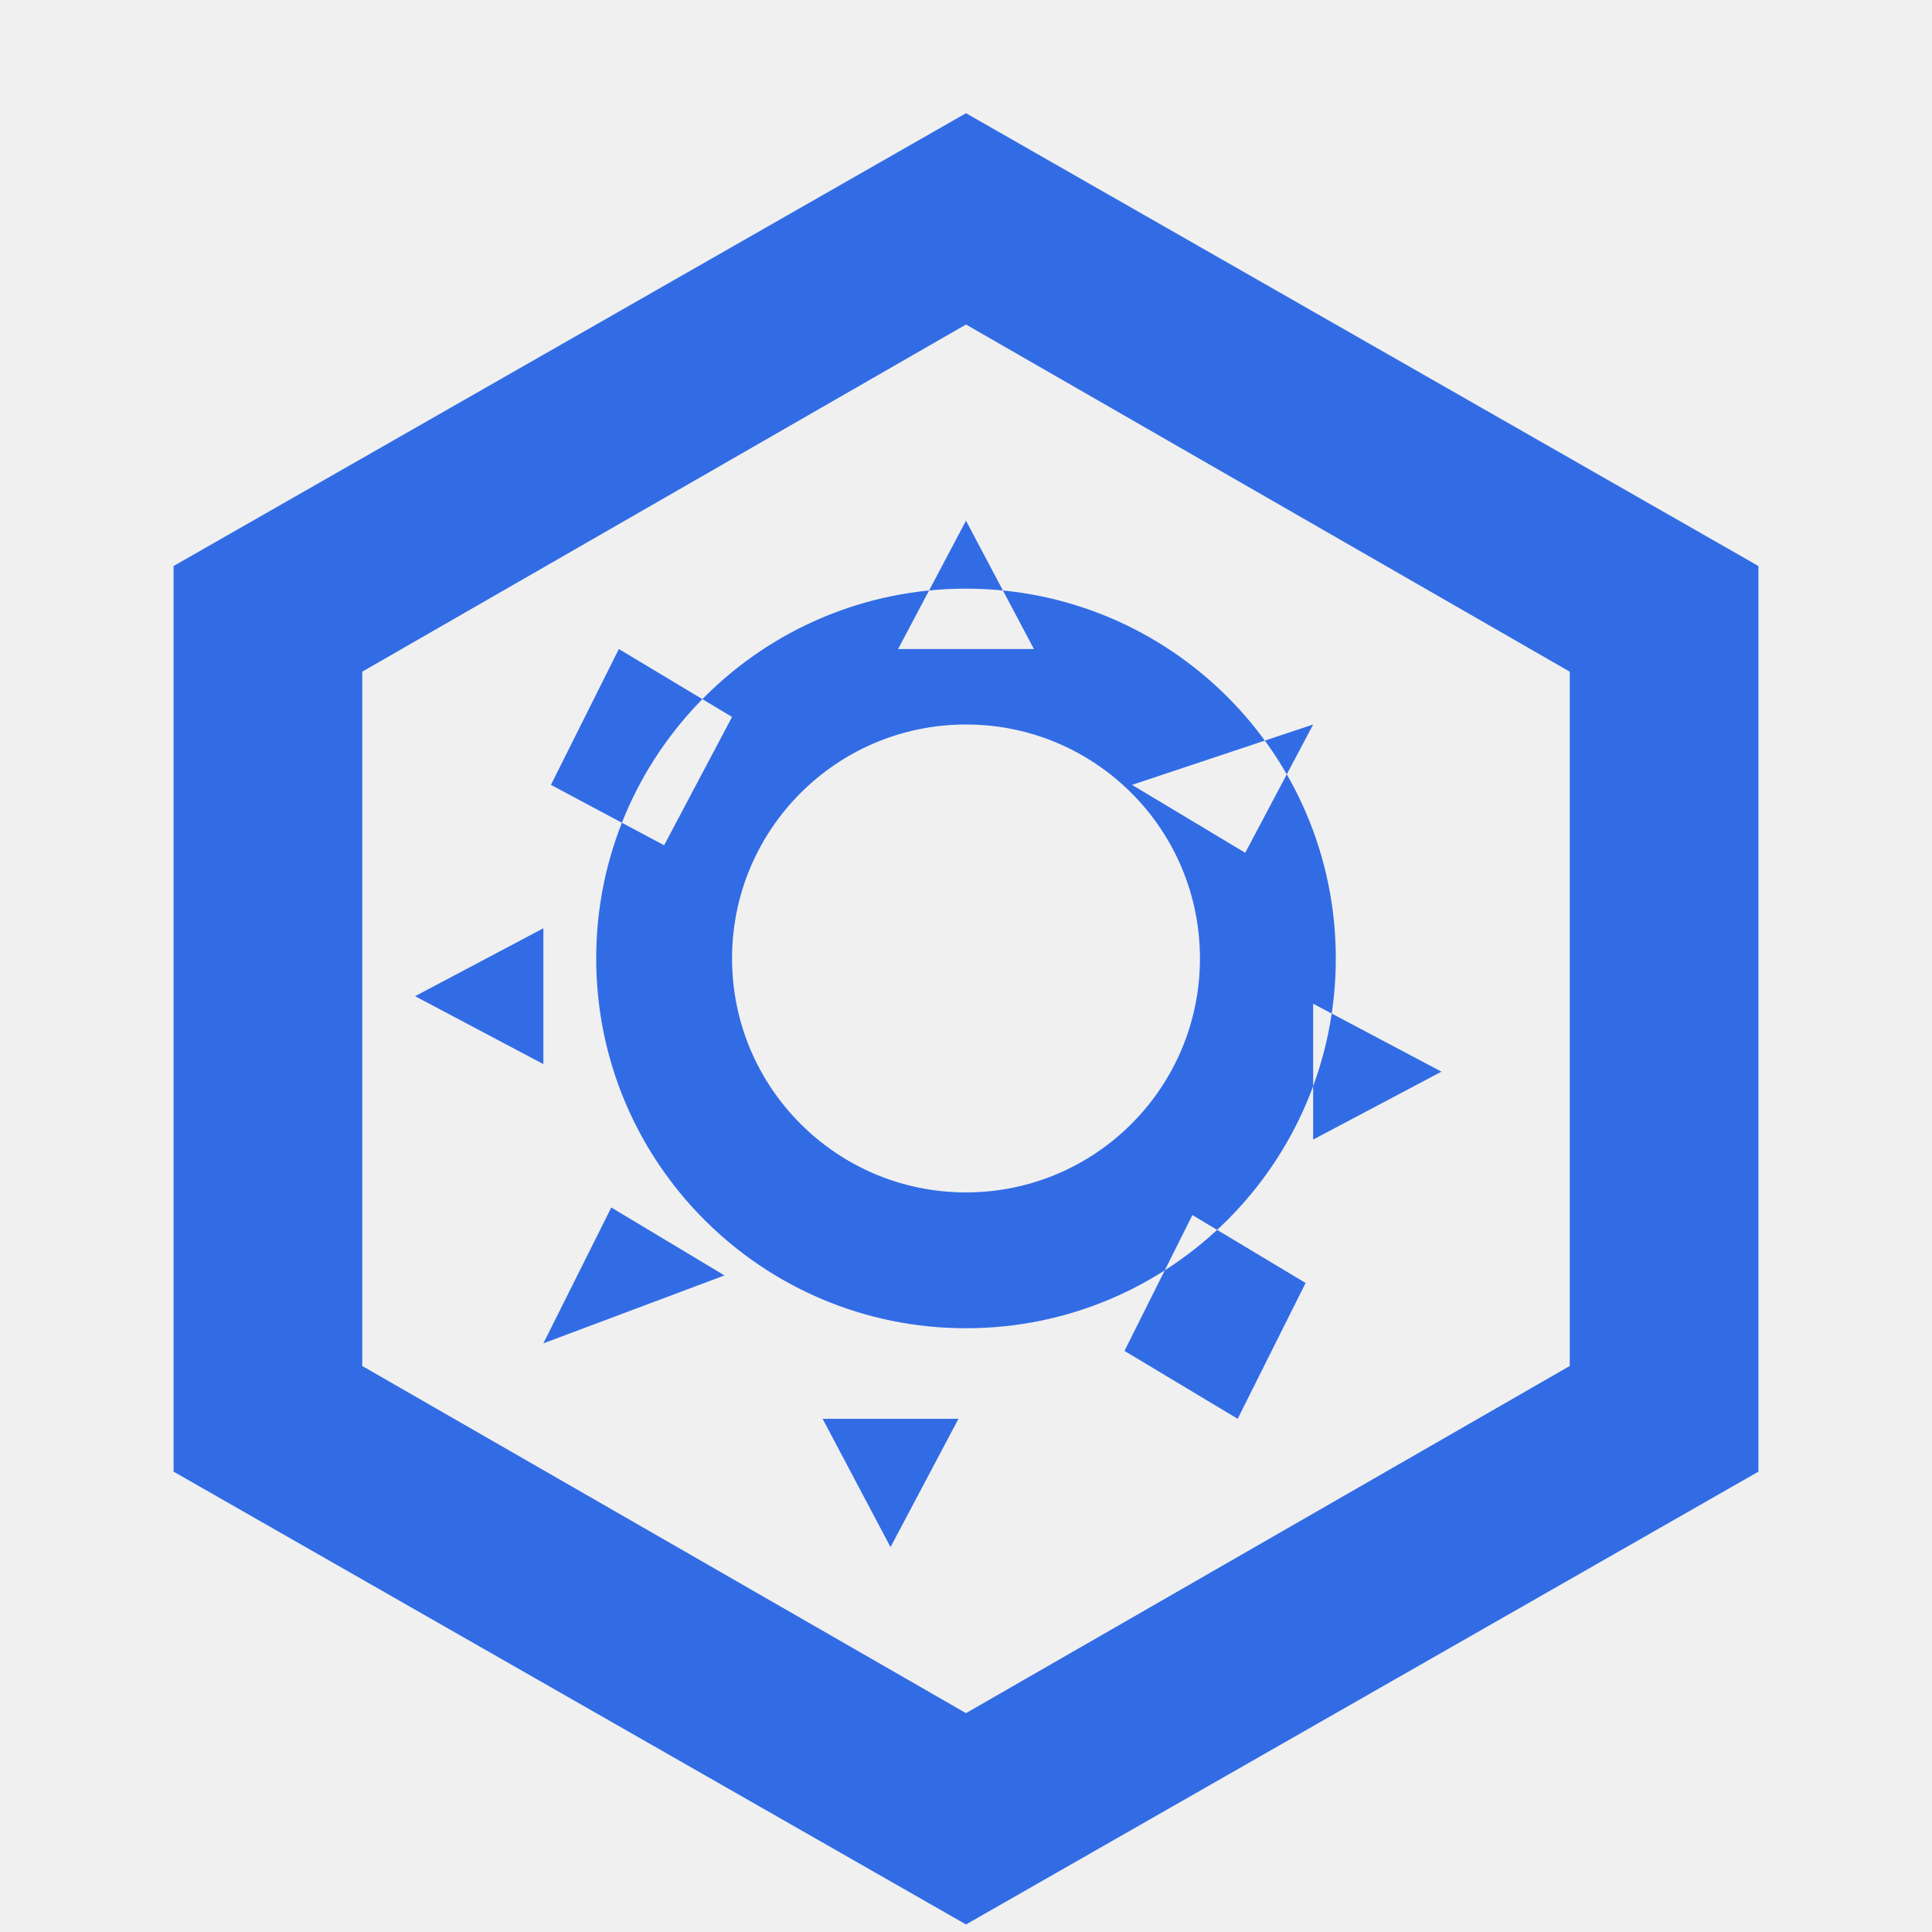
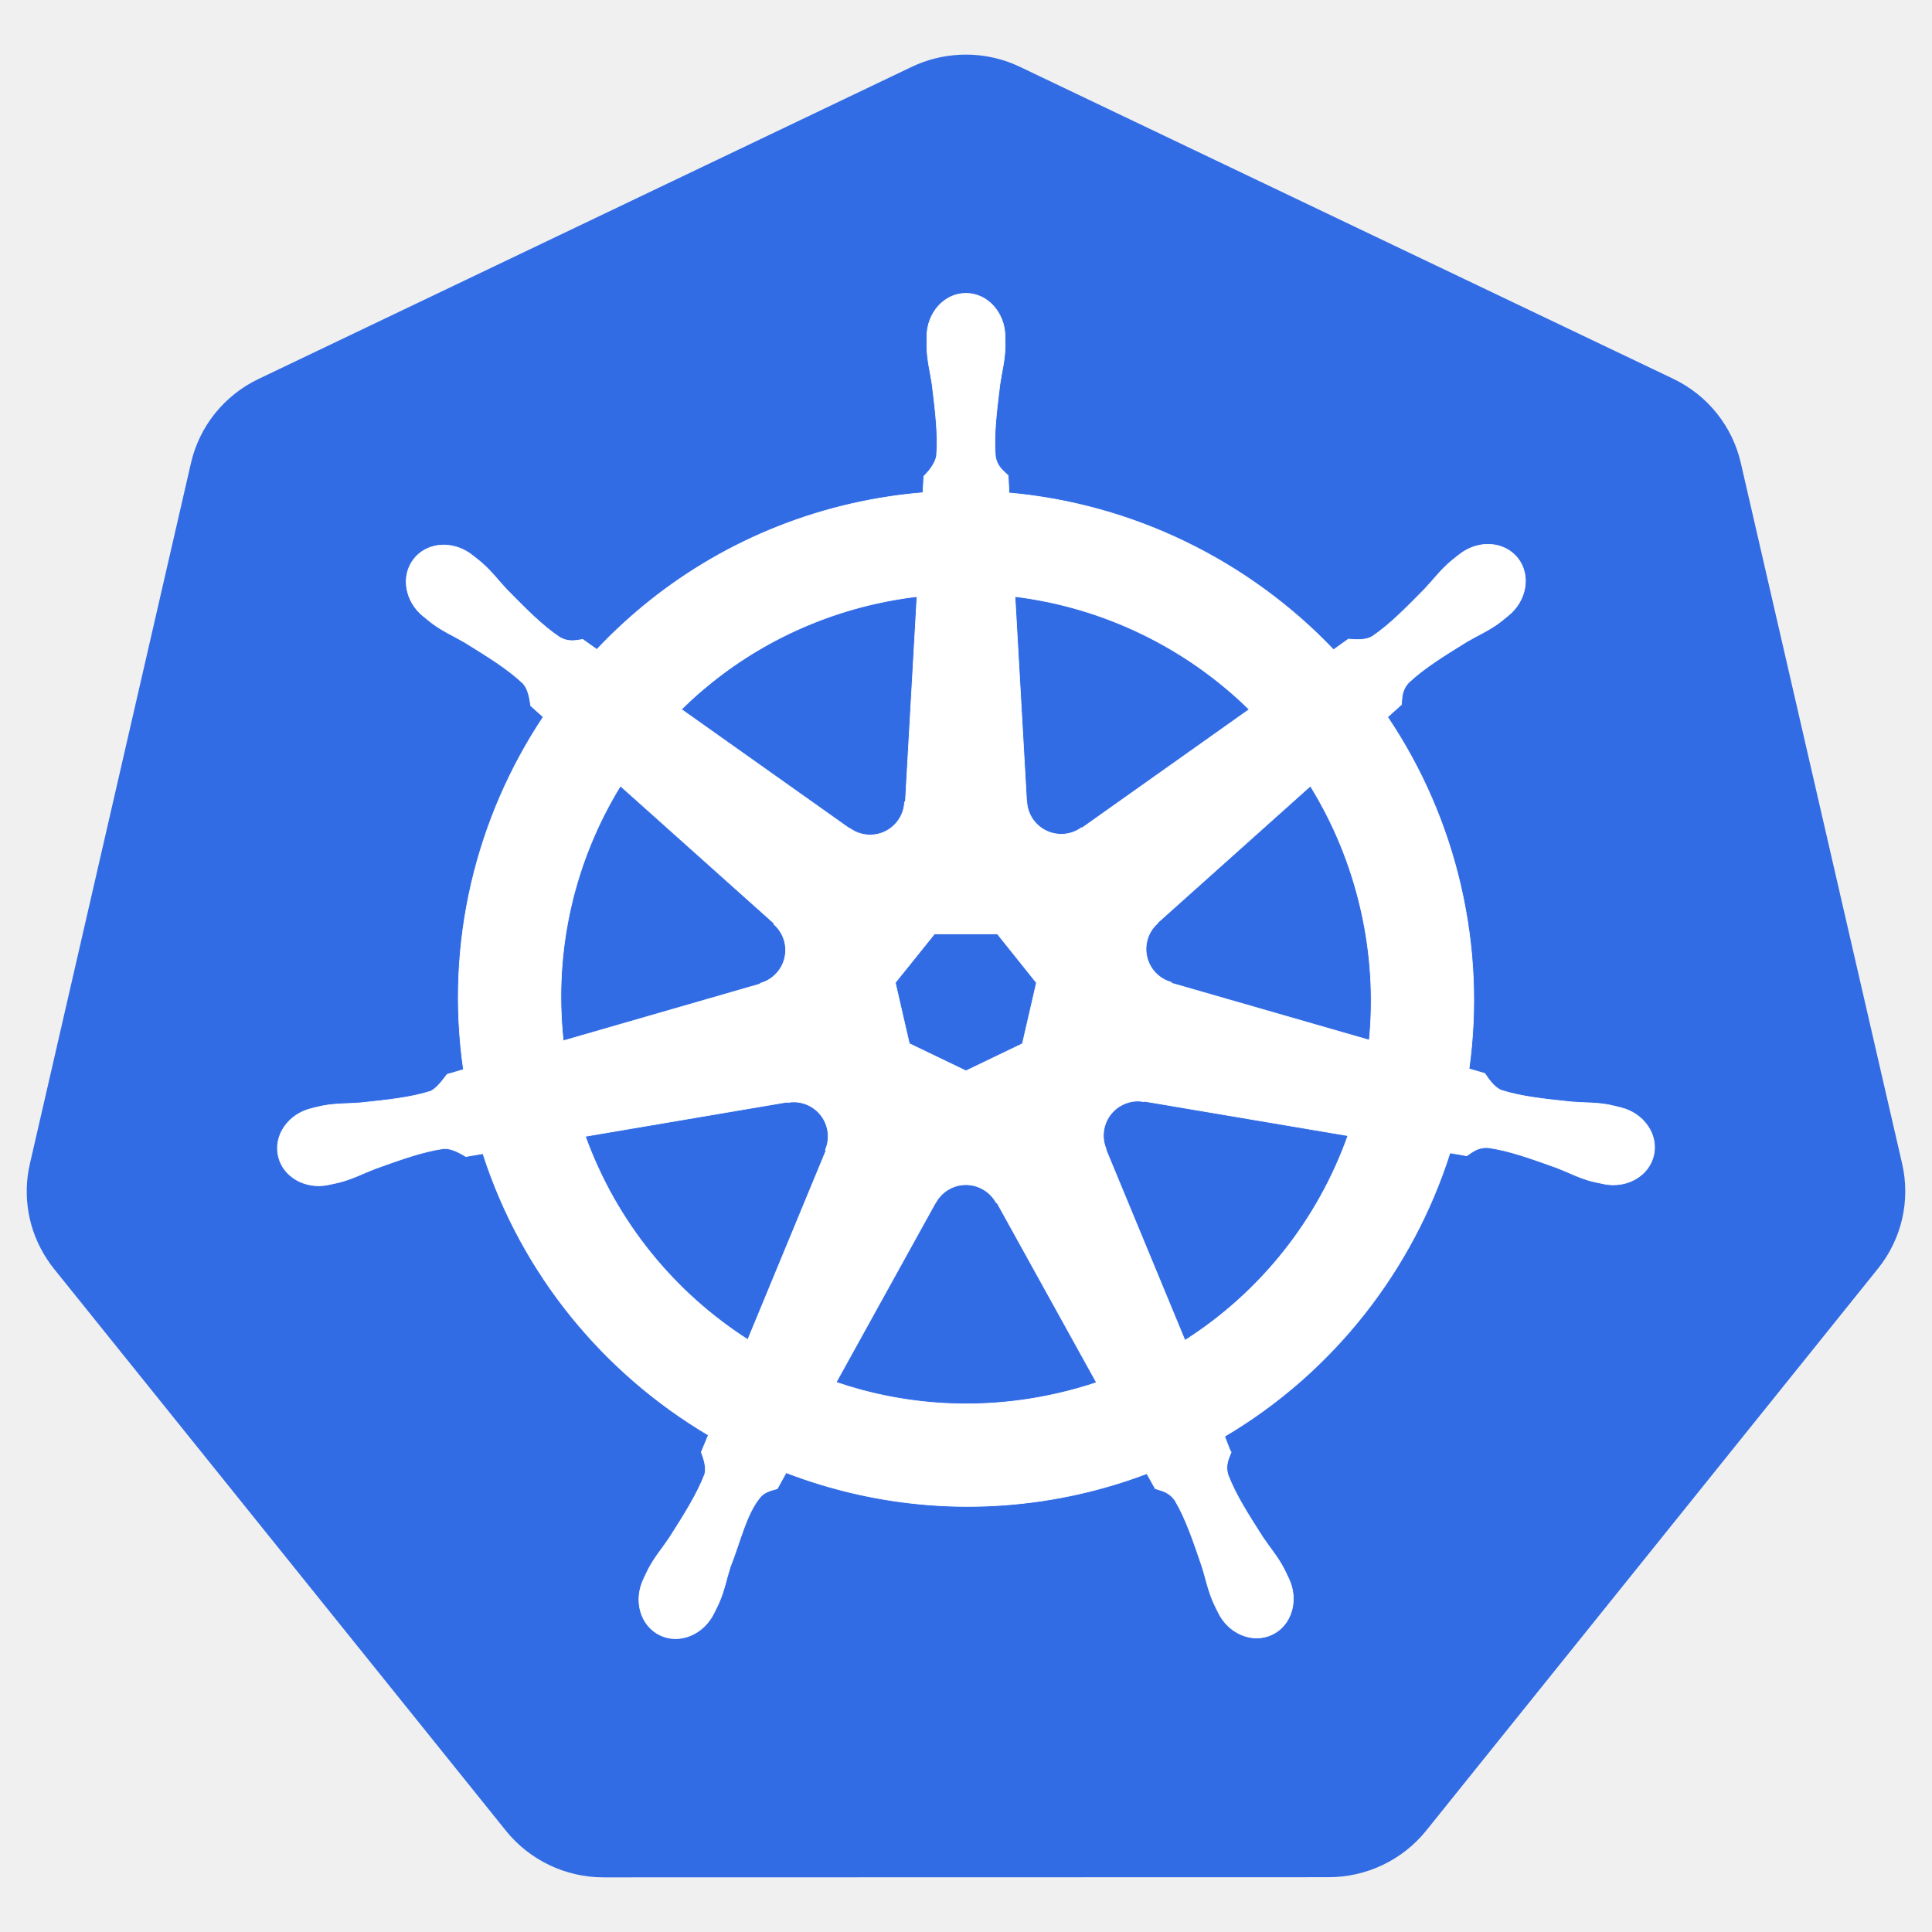
- <svg xmlns="http://www.w3.org/2000/svg" viewBox="0 0 256 256" width="100%" height="100%">
-   <path fill="#326CE5" d="M128 15L23 75v120l105 60 105-60V75L128 15zm0 28l80 46v92l-80 46-80-46V89l80-46zm0 35a49 49 0 1 0 0 98 49 49 0 0 0 0-98zm0 18a31 31 0 1 1 0 62 31 31 0 0 1 0-62zm0-27l9 17h-18l9-17zm46 27l-9 17-15-9 24-8zm17 46l-17 9v-18l17 9zm-27 46l-15-9 9-18 15 9zm-46 17l-9-17h18l-9 17zm-46-27l9-18 15 9-24 9zm-17-46l17-9v18l-17-9zm27-46l15 9-9 17-15-8z" />
+ <svg xmlns="http://www.w3.org/2000/svg" width="800px" height="800px" viewBox="0 -10.44 722.846 722.846">
+   <path d="M358.986 10.06a46.725 46.342 0 00-17.906 4.531L96.736 131.341a46.725 46.342 0 00-25.28 31.438l-60.282 262.25a46.725 46.342 0 006.344 35.531 46.725 46.342 0 002.656 3.688l169.125 210.28a46.725 46.342 0 0036.531 17.438l271.219-.062a46.725 46.342 0 0036.531-17.406l169.063-210.313a46.725 46.342 0 009.03-39.219L651.3 162.716a46.725 46.342 0 00-25.281-31.437L381.643 14.59a46.725 46.342 0 00-22.657-4.53z" fill="#326ce5" />
+   <path d="M361.408 99.307c-8.077.001-14.626 7.276-14.625 16.25 0 .138.028.27.03.406-.011 1.22-.07 2.689-.03 3.75.192 5.176 1.32 9.138 2 13.907 1.23 10.206 2.26 18.667 1.625 26.531-.62 2.965-2.803 5.677-4.75 7.562l-.344 6.188a190.337 190.337 0 00-26.438 4.062c-37.974 8.623-70.67 28.184-95.562 54.594a245.167 245.167 0 01-5.281-3.75c-2.612.353-5.25 1.159-8.688-.844-6.545-4.405-12.506-10.486-19.719-17.812-3.305-3.504-5.698-6.841-9.625-10.219-.891-.767-2.252-1.804-3.25-2.594-3.07-2.447-6.69-3.724-10.187-3.843-4.496-.154-8.824 1.604-11.656 5.156-5.036 6.315-3.424 15.968 3.593 21.562.071.057.147.101.219.157.964.781 2.145 1.783 3.031 2.437 4.167 3.077 7.973 4.652 12.125 7.094 8.747 5.402 15.999 9.88 21.75 15.281 2.246 2.394 2.639 6.613 2.938 8.438l4.687 4.187c-25.093 37.764-36.707 84.41-29.843 131.938l-6.125 1.781c-1.615 2.085-3.896 5.365-6.282 6.344-7.525 2.37-15.994 3.24-26.218 4.312-4.8.4-8.943.161-14.032 1.125-1.12.212-2.68.619-3.906.906l-.125.032c-.067.015-.155.048-.219.062-8.62 2.083-14.157 10.006-12.375 17.813 1.783 7.808 10.203 12.556 18.875 10.687.063-.014.154-.017.219-.031.098-.022.184-.07.281-.094 1.21-.265 2.724-.56 3.782-.843 5.003-1.34 8.626-3.308 13.125-5.032 9.676-3.47 17.691-6.37 25.5-7.5 3.26-.255 6.697 2.012 8.406 2.969l6.375-1.094c14.67 45.483 45.414 82.245 84.344 105.313l-2.657 6.375c.958 2.475 2.014 5.824 1.3 8.27-2.838 7.36-7.7 15.13-13.237 23.792-2.681 4.002-5.425 7.108-7.844 11.688-.579 1.096-1.316 2.78-1.875 3.937-3.759 8.043-1.002 17.305 6.219 20.782 7.266 3.497 16.284-.192 20.187-8.25.006-.012.026-.02.031-.032.004-.009-.004-.022 0-.03.556-1.143 1.344-2.645 1.813-3.72 2.072-4.747 2.762-8.815 4.219-13.406 3.87-9.72 5.995-19.919 11.322-26.274 1.459-1.74 3.837-2.41 6.303-3.07l3.312-6c33.938 13.027 71.927 16.523 109.875 7.907a189.77 189.77 0 0025.094-7.563c.93 1.651 2.661 4.826 3.125 5.625 2.506.815 5.24 1.236 7.469 4.531 3.985 6.81 6.71 14.865 10.031 24.594 1.457 4.591 2.178 8.66 4.25 13.406.472 1.082 1.256 2.605 1.812 3.75 3.895 8.085 12.943 11.787 20.22 8.282 7.219-3.478 9.979-12.74 6.218-20.782-.559-1.158-1.327-2.841-1.906-3.937-2.42-4.58-5.163-7.655-7.844-11.656-5.537-8.662-10.13-15.858-12.969-23.22-1.187-3.796.2-6.157 1.125-8.624-.554-.635-1.739-4.22-2.437-5.906 40.457-23.889 70.298-62.022 84.312-106.063 1.893.298 5.182.88 6.25 1.094 2.2-1.45 4.222-3.344 8.188-3.031 7.808 1.129 15.823 4.03 25.5 7.5 4.498 1.723 8.121 3.723 13.125 5.062 1.057.283 2.572.547 3.781.813.097.023.183.071.281.093.066.015.156.017.219.032 8.672 1.866 17.094-2.88 18.875-10.688 1.78-7.807-3.754-15.732-12.375-17.812-1.254-.286-3.032-.77-4.25-1-5.09-.964-9.231-.727-14.031-1.125-10.225-1.072-18.694-1.943-26.219-4.313-3.068-1.19-5.251-4.841-6.313-6.344l-5.906-1.718c3.062-22.155 2.237-45.212-3.062-68.282-5.349-23.284-14.8-44.58-27.407-63.343 1.515-1.378 4.377-3.911 5.188-4.657.237-2.624.033-5.375 2.75-8.281 5.751-5.4 13.003-9.879 21.75-15.281 4.152-2.443 7.99-4.017 12.156-7.094.942-.696 2.23-1.798 3.219-2.594 7.015-5.596 8.63-15.248 3.594-21.562-5.037-6.314-14.797-6.91-21.813-1.313-.998.791-2.353 1.823-3.25 2.594-3.926 3.378-6.351 6.714-9.656 10.219-7.213 7.326-13.174 13.438-19.719 17.844-2.836 1.65-6.99 1.08-8.875.968l-5.562 3.969c-31.72-33.26-74.905-54.525-121.406-58.656-.13-1.949-.3-5.471-.344-6.532-1.904-1.821-4.204-3.376-4.781-7.312-.637-7.864.426-16.325 1.656-26.531.679-4.769 1.807-8.73 2-13.907.044-1.176-.027-2.884-.031-4.156-.001-8.974-6.548-16.25-14.625-16.25zm-18.313 113.438l-4.344 76.718-.312.157c-.292 6.863-5.94 12.343-12.875 12.343-2.841 0-5.463-.912-7.594-2.468l-.125.062-62.906-44.594c19.333-19.01 44.063-33.06 72.562-39.53a154.125 154.125 0 0115.594-2.688zm36.656 0c33.274 4.092 64.045 19.159 87.625 42.25l-62.5 44.312-.218-.093c-5.548 4.051-13.364 3.046-17.688-2.375a12.807 12.807 0 01-2.812-7.47l-.063-.03zM232.126 283.62l57.438 51.375-.063.312c5.185 4.507 5.95 12.328 1.625 17.75a12.892 12.892 0 01-6.687 4.406l-.063.25-73.625 21.25c-3.747-34.265 4.329-67.573 21.375-95.343zm258.157.03c8.534 13.833 14.996 29.283 18.843 46.032 3.801 16.548 4.755 33.067 3.188 49.031l-74-21.312-.063-.313c-6.626-1.81-10.699-8.551-9.156-15.312a12.786 12.786 0 014.094-6.844l-.031-.156 57.125-51.125zm-140.657 55.313h23.532l14.625 18.282-5.25 22.812-21.125 10.156-21.188-10.187-5.25-22.813zm75.438 62.563c1-.05 1.995.04 2.969.219l.125-.157 76.156 12.875c-11.146 31.314-32.473 58.44-60.969 76.594l-29.562-71.406.093-.125c-2.715-6.31.002-13.71 6.25-16.719 1.6-.77 3.271-1.197 4.938-1.281zm-127.906.312c5.811.082 11.024 4.116 12.375 10.032.632 2.77.324 5.513-.72 7.937l.22.281-29.25 70.688c-27.348-17.549-49.13-43.824-60.782-76.063l75.5-12.812.125.156c.845-.155 1.701-.23 2.532-.219zm63.78 30.97a12.764 12.764 0 016.032 1.28c2.56 1.233 4.537 3.174 5.781 5.5h.282l37.218 67.25a154.256 154.256 0 01-14.875 4.157c-28.464 6.463-56.838 4.504-82.53-4.25l37.124-67.125h.063a12.91 12.91 0 0110.906-6.813z" style="text-indent:0;text-align:start;line-height:normal;text-transform:none;block-progression:tb;marker:none;-inkscape-font-specification:Sans" font-weight="400" color="#000000" fill="#ffffff" stroke="#ffffff" stroke-width=".25" overflow="visible" font-family="Sans" />
</svg>
